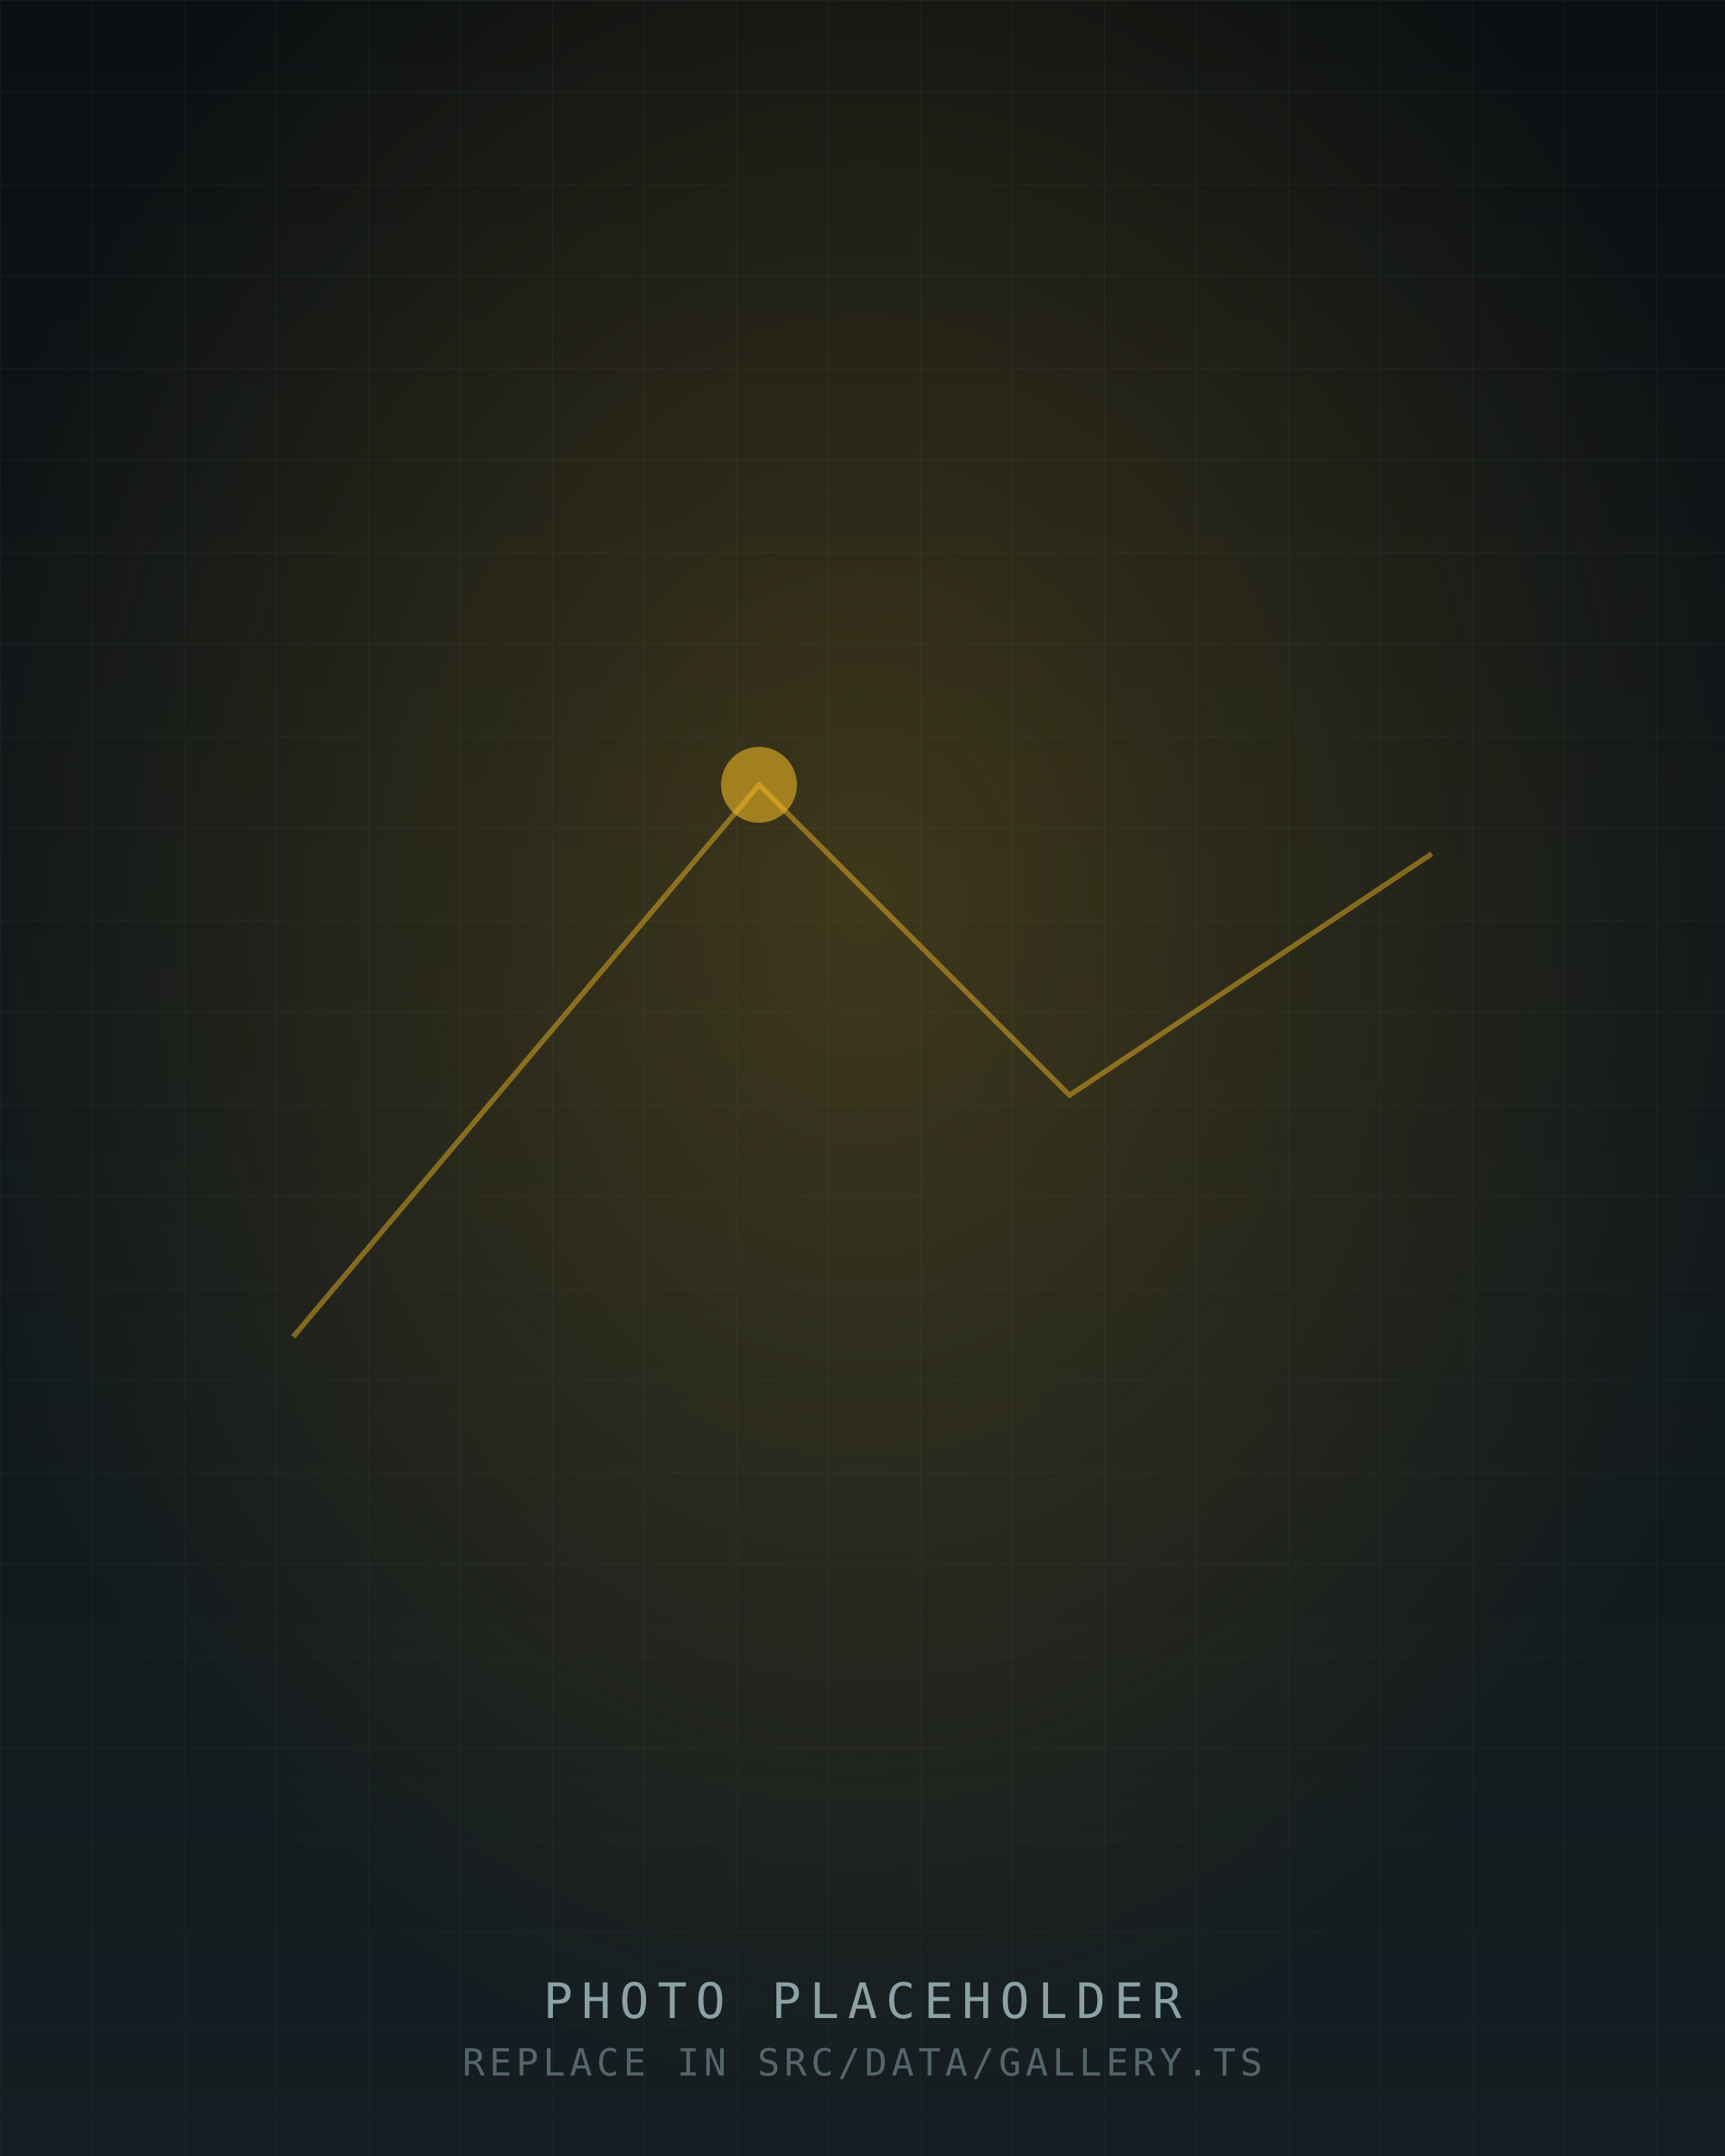
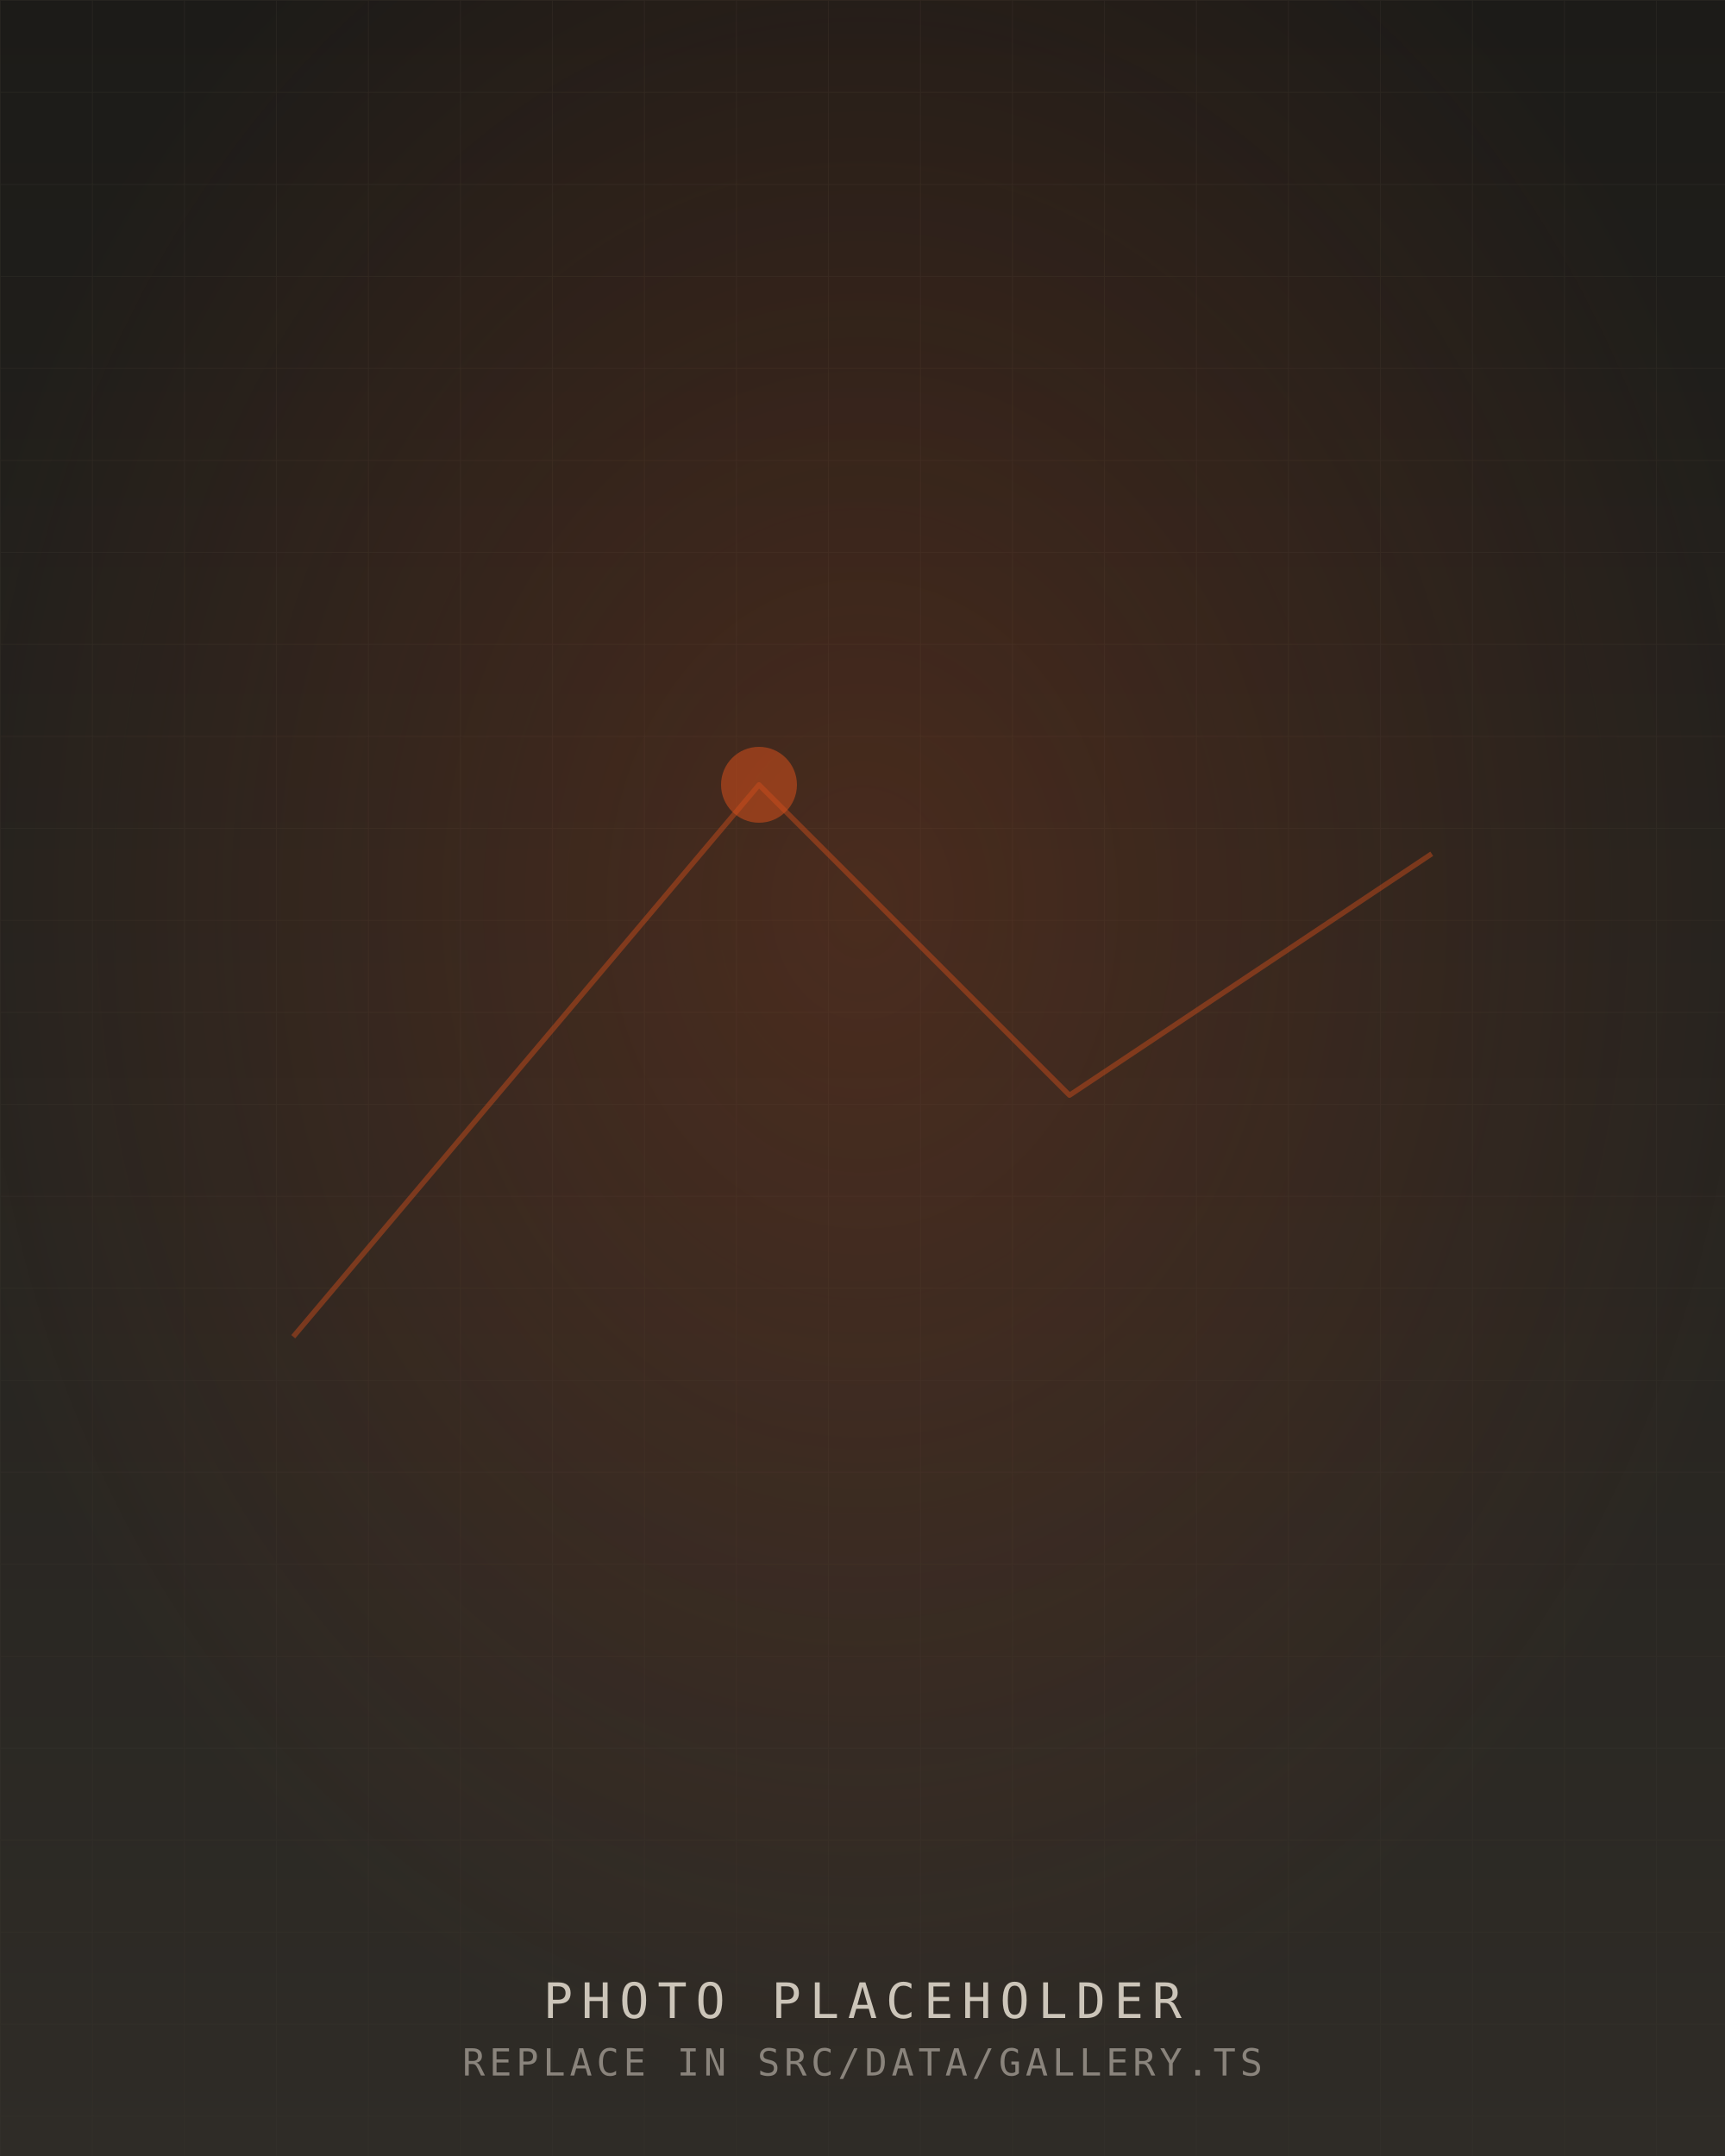
<svg xmlns="http://www.w3.org/2000/svg" width="1200" height="1500" viewBox="0 0 1200 1500" role="img" aria-label="Photography placeholder">
  <defs>
    <linearGradient id="bg-photo-04" x1="0" y1="0" x2="0" y2="1">
-       <stop offset="0" stop-color="#0b1013" />
-       <stop offset="1" stop-color="#151e22" />
+       <stop offset="0" stop-color="#1c1b18" />
+       <stop offset="1" stop-color="#2f2c27" />
    </linearGradient>
    <pattern id="grid-photo-04" width="64" height="64" patternUnits="userSpaceOnUse">
-       <path d="M64 0H0V64" fill="none" stroke="#26343a" stroke-width="1" />
+       <path d="M64 0H0V64" fill="none" stroke="#3a362f" stroke-width="1" />
    </pattern>
    <radialGradient id="glow-photo-04" cx="0.5" cy="0.42" r="0.55">
-       <stop offset="0" stop-color="#fbbf24" stop-opacity="0.20" />
-       <stop offset="1" stop-color="#fbbf24" stop-opacity="0" />
+       <stop offset="0" stop-color="#d14e1c" stop-opacity="0.22" />
+       <stop offset="1" stop-color="#d14e1c" stop-opacity="0" />
    </radialGradient>
  </defs>
  <rect width="1200" height="1500" fill="url(#bg-photo-04)" />
  <rect width="1200" height="1500" fill="url(#grid-photo-04)" opacity="0.35" />
  <rect width="1200" height="1500" fill="url(#glow-photo-04)" />
  <g>
-     <path d="M204 930 L528 546 L744 762 L996 594" fill="none" stroke="#fbbf24" stroke-opacity="0.45" stroke-width="3.6" stroke-linejoin="round" />
-     <circle cx="528" cy="546" r="26.4" fill="#fbbf24" fill-opacity="0.55" />
+     <path d="M204 930 L528 546 L744 762 L996 594" fill="none" stroke="#d14e1c" stroke-opacity="0.45" stroke-width="3.6" stroke-linejoin="round" />
+     <circle cx="528" cy="546" r="26.4" fill="#d14e1c" fill-opacity="0.55" />
  </g>
-   <text x="600" y="1404" text-anchor="middle" font-family="ui-monospace, SFMono-Regular, 'SF Mono', Menlo, Consolas, monospace" font-size="34" letter-spacing="6" fill="#8ba1a6">PHOTO PLACEHOLDER</text>
-   <text x="600" y="1444" text-anchor="middle" font-family="ui-monospace, SFMono-Regular, 'SF Mono', Menlo, Consolas, monospace" font-size="26" letter-spacing="3" fill="#54666b">REPLACE IN SRC/DATA/GALLERY.TS</text>
+   <text x="600" y="1404" text-anchor="middle" font-family="ui-monospace, SFMono-Regular, 'SF Mono', Menlo, Consolas, monospace" font-size="34" letter-spacing="6" fill="#ccc5b9">PHOTO PLACEHOLDER</text>
+   <text x="600" y="1444" text-anchor="middle" font-family="ui-monospace, SFMono-Regular, 'SF Mono', Menlo, Consolas, monospace" font-size="26" letter-spacing="3" fill="#8a847c">REPLACE IN SRC/DATA/GALLERY.TS</text>
</svg>
